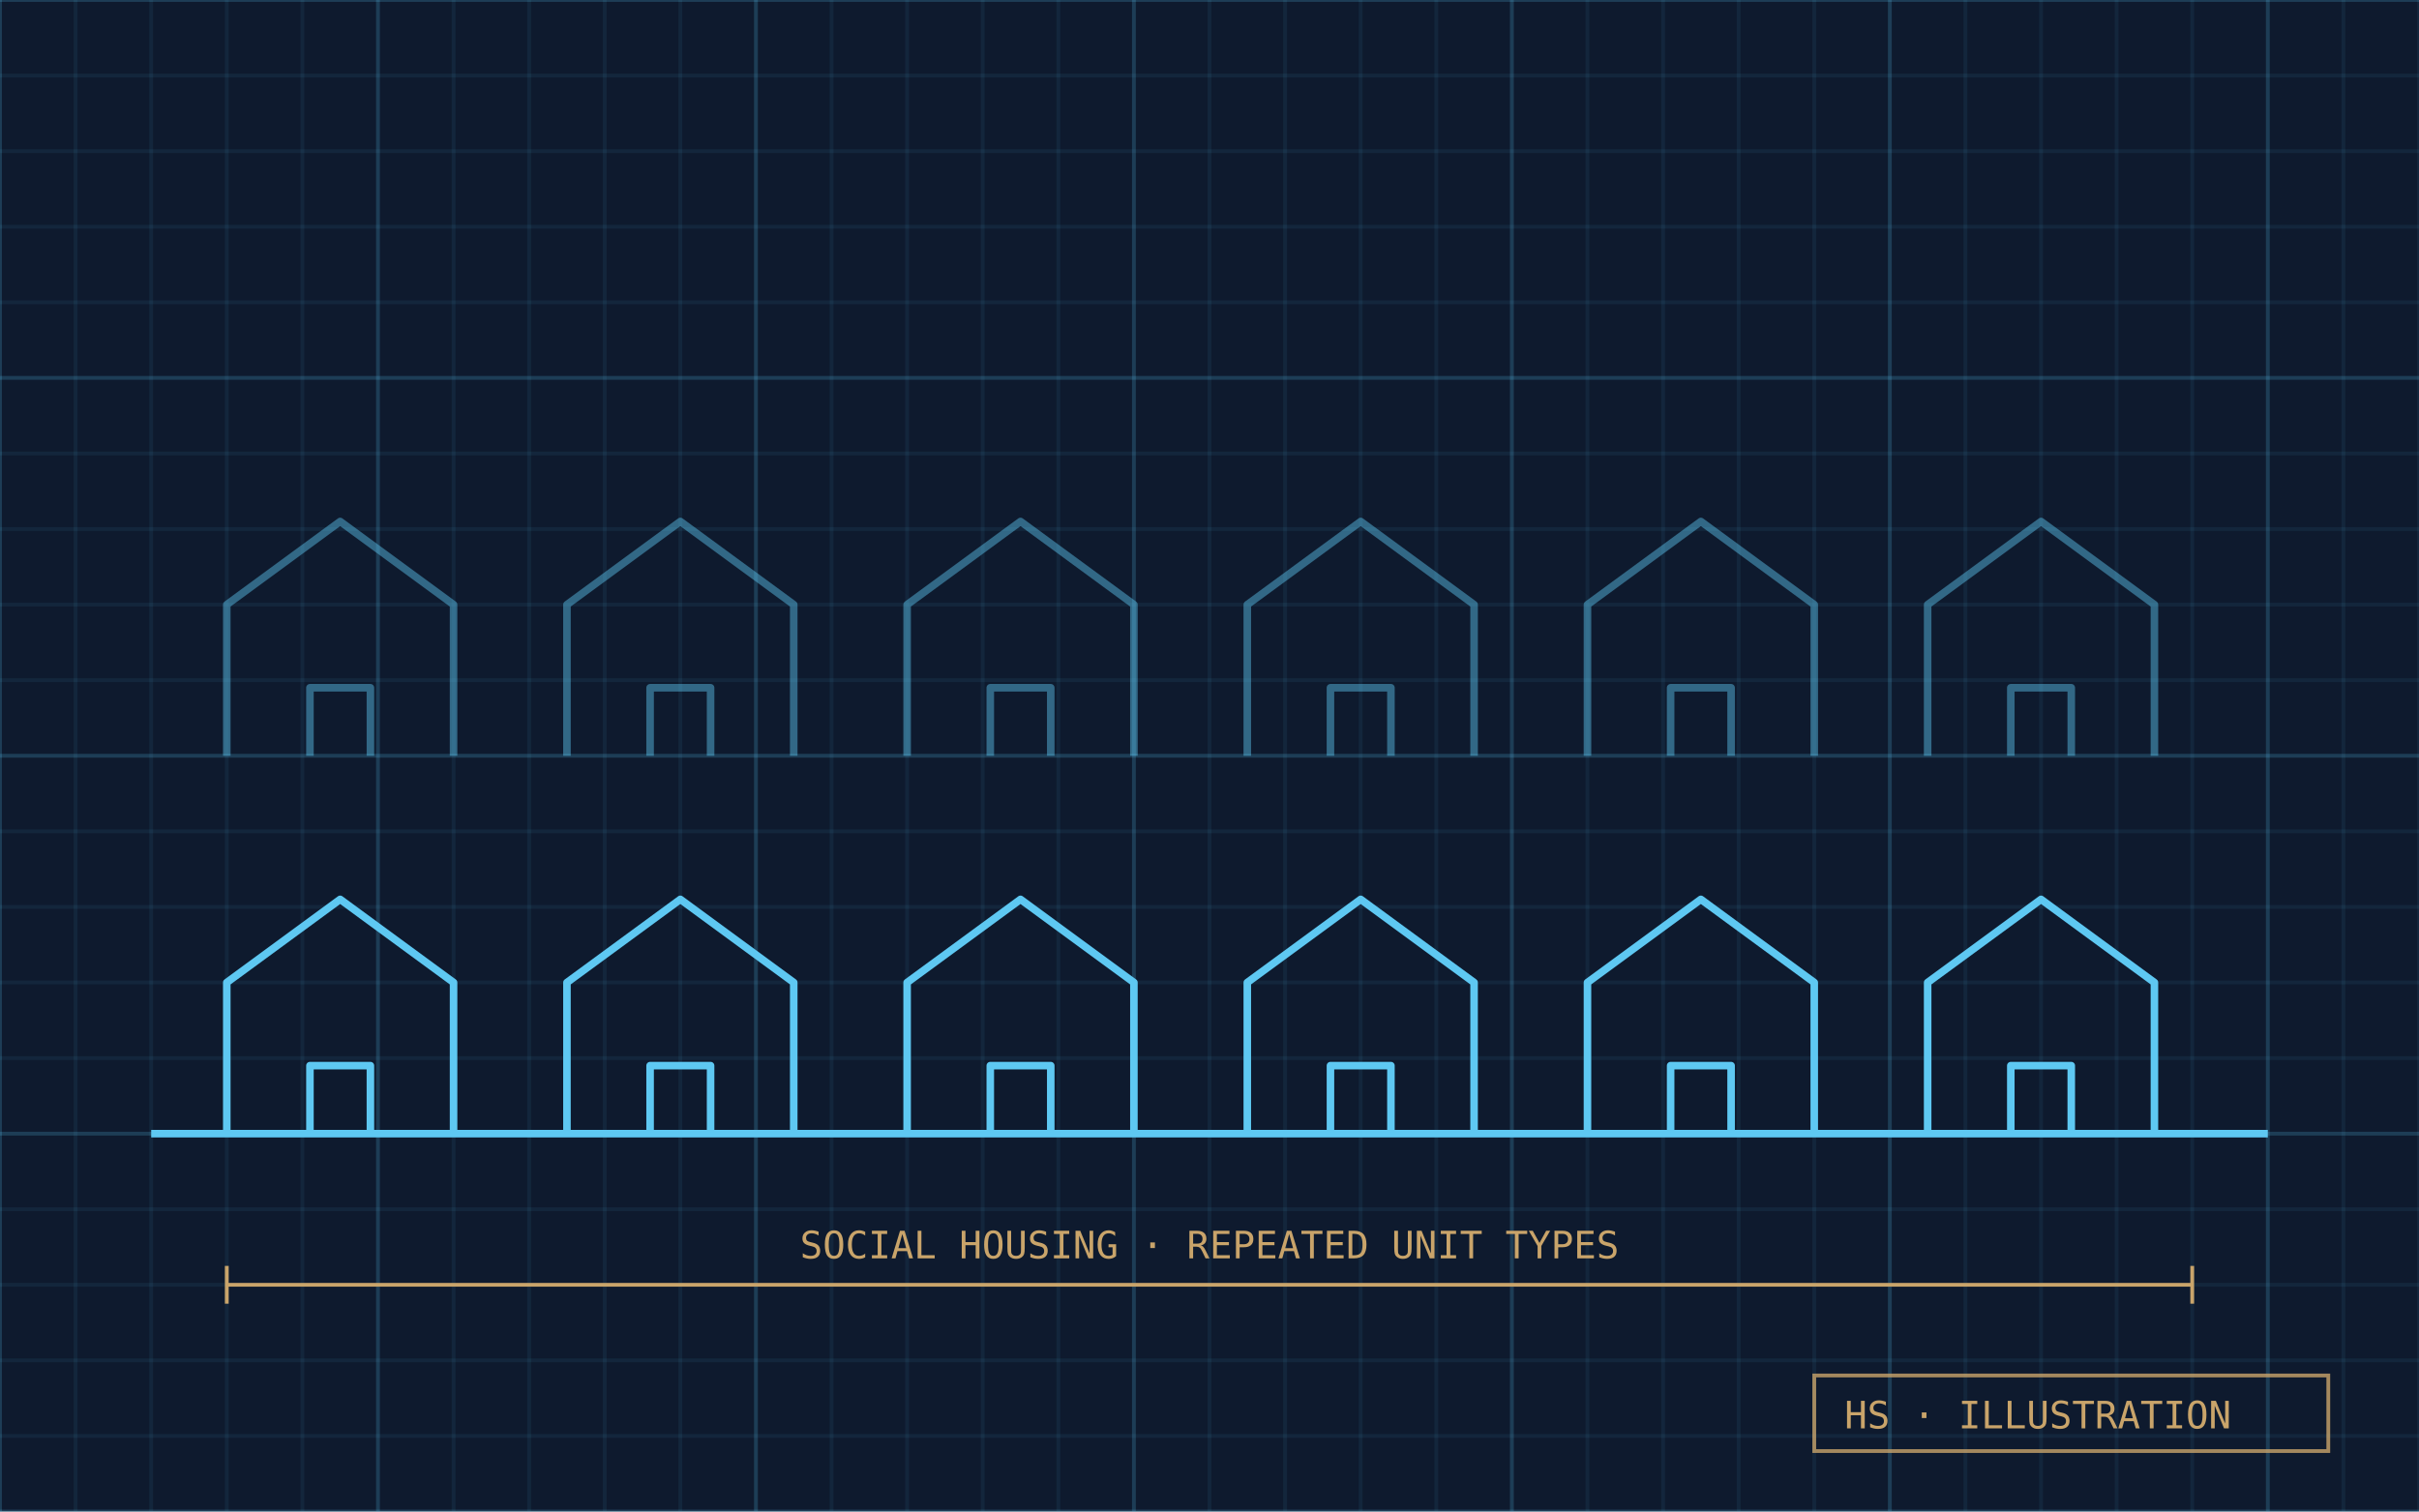
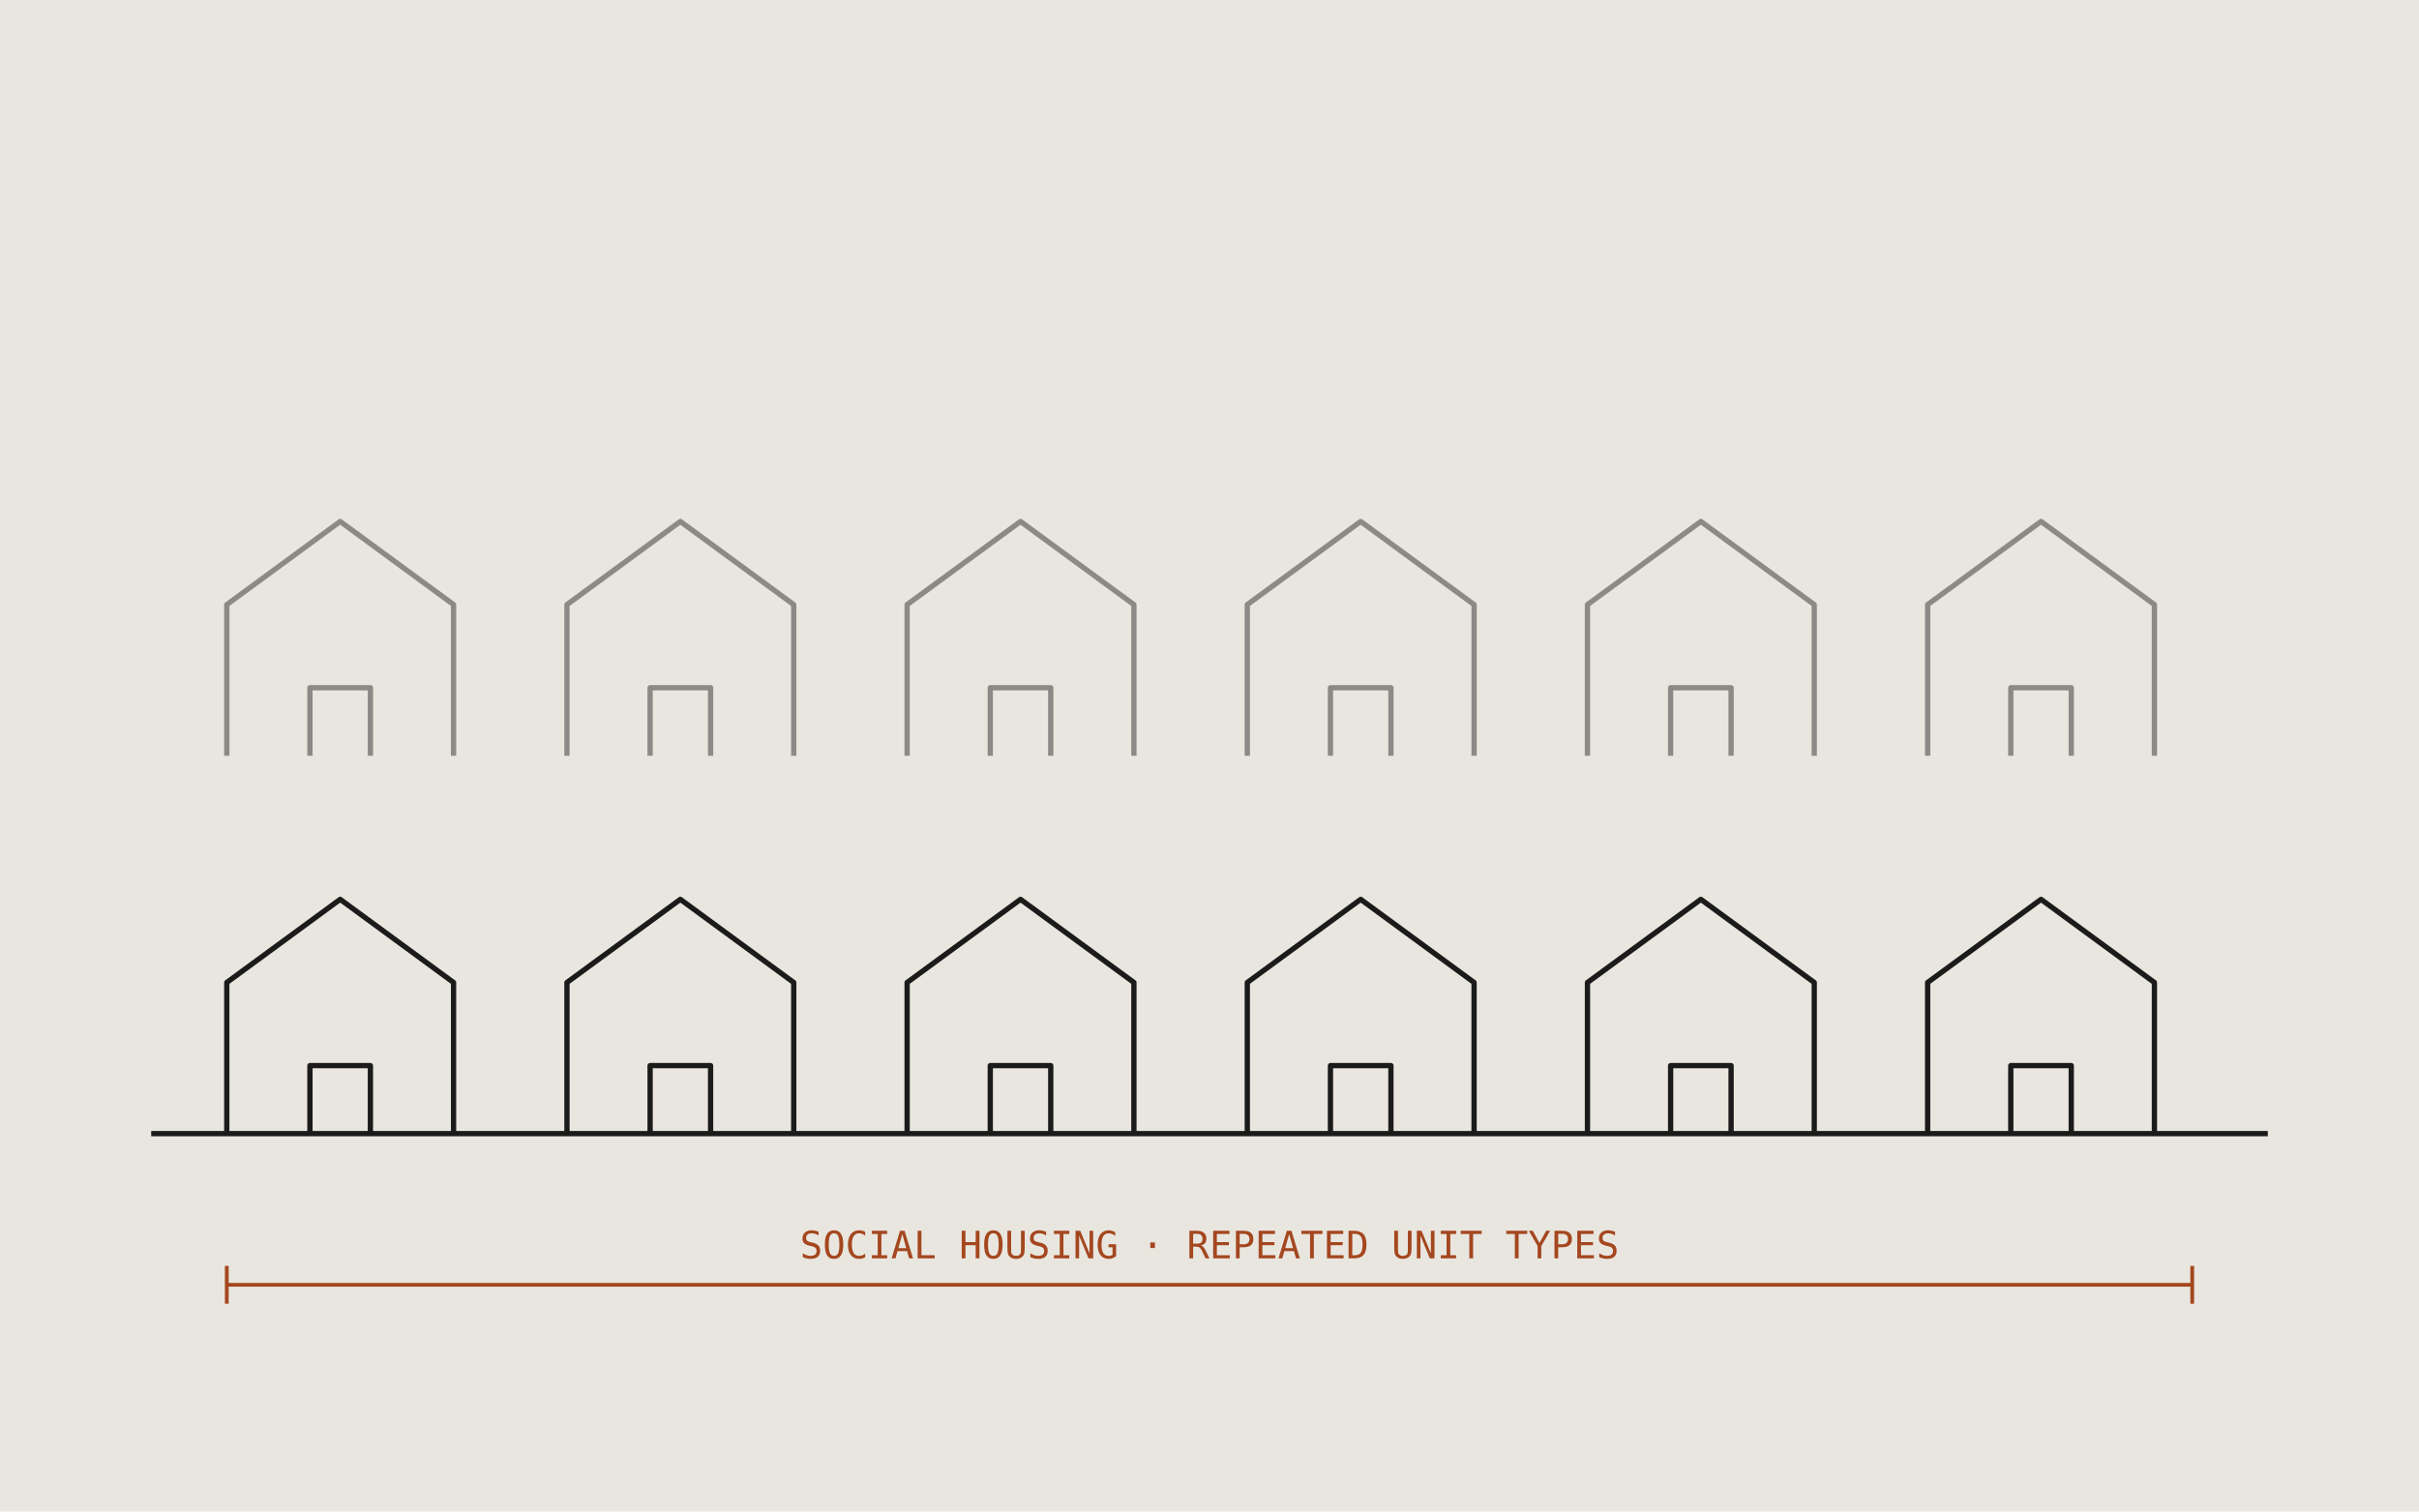
<svg xmlns="http://www.w3.org/2000/svg" viewBox="0 0 640 400" role="img" aria-label="Social housing programme (illustration)">
-   <rect width="640" height="400" fill="#0E1A2E" />
-   <g stroke="#5EC8F2" stroke-opacity=".07">
-     <path d="M0 0V400" />
-     <path d="M20 0V400" />
-     <path d="M40 0V400" />
-     <path d="M60 0V400" />
-     <path d="M80 0V400" />
-     <path d="M100 0V400" />
-     <path d="M120 0V400" />
-     <path d="M140 0V400" />
-     <path d="M160 0V400" />
-     <path d="M180 0V400" />
-     <path d="M200 0V400" />
-     <path d="M220 0V400" />
-     <path d="M240 0V400" />
-     <path d="M260 0V400" />
-     <path d="M280 0V400" />
-     <path d="M300 0V400" />
-     <path d="M320 0V400" />
-     <path d="M340 0V400" />
-     <path d="M360 0V400" />
-     <path d="M380 0V400" />
-     <path d="M400 0V400" />
-     <path d="M420 0V400" />
-     <path d="M440 0V400" />
-     <path d="M460 0V400" />
-     <path d="M480 0V400" />
-     <path d="M500 0V400" />
-     <path d="M520 0V400" />
-     <path d="M540 0V400" />
-     <path d="M560 0V400" />
-     <path d="M580 0V400" />
-     <path d="M600 0V400" />
-     <path d="M620 0V400" />
-     <path d="M640 0V400" />
-     <path d="M0 0H640" />
-     <path d="M0 20H640" />
-     <path d="M0 40H640" />
-     <path d="M0 60H640" />
-     <path d="M0 80H640" />
-     <path d="M0 100H640" />
-     <path d="M0 120H640" />
-     <path d="M0 140H640" />
-     <path d="M0 160H640" />
-     <path d="M0 180H640" />
-     <path d="M0 200H640" />
-     <path d="M0 220H640" />
-     <path d="M0 240H640" />
-     <path d="M0 260H640" />
-     <path d="M0 280H640" />
-     <path d="M0 300H640" />
-     <path d="M0 320H640" />
-     <path d="M0 340H640" />
-     <path d="M0 360H640" />
-     <path d="M0 380H640" />
-     <path d="M0 400H640" />
-   </g>
-   <g stroke="#5EC8F2" stroke-opacity=".14">
-     <path d="M0 0V400" />
-     <path d="M100 0V400" />
-     <path d="M200 0V400" />
-     <path d="M300 0V400" />
-     <path d="M400 0V400" />
-     <path d="M500 0V400" />
-     <path d="M600 0V400" />
-     <path d="M0 0H640" />
-     <path d="M0 100H640" />
-     <path d="M0 200H640" />
-     <path d="M0 300H640" />
-     <path d="M0 400H640" />
-   </g>
-   <g fill="none" stroke="#5EC8F2" stroke-width="2" stroke-linejoin="round">
+   <rect width="640" height="400" fill="#E9E6DF" />
+   <g fill="none" stroke="#1B1B1B" stroke-width="1.4" stroke-linejoin="round">
    <path d="M40 300H600" />
    <path d="M60 300v-40l30.0 -22 30.0 22v40" />
    <path d="M82.0 300v-18h16v18" />
    <path d="M150 300v-40l30.0 -22 30.0 22v40" />
    <path d="M172.0 300v-18h16v18" />
    <path d="M240 300v-40l30.0 -22 30.0 22v40" />
    <path d="M262.0 300v-18h16v18" />
    <path d="M330 300v-40l30.0 -22 30.0 22v40" />
    <path d="M352.0 300v-18h16v18" />
    <path d="M420 300v-40l30.0 -22 30.0 22v40" />
    <path d="M442.0 300v-18h16v18" />
    <path d="M510 300v-40l30.0 -22 30.0 22v40" />
    <path d="M532.0 300v-18h16v18" />
    <path stroke-opacity=".45" d="M60 200v-40l30.0 -22 30.0 22v40" />
    <path stroke-opacity=".45" d="M82.0 200v-18h16v18" />
    <path stroke-opacity=".45" d="M150 200v-40l30.0 -22 30.0 22v40" />
    <path stroke-opacity=".45" d="M172.0 200v-18h16v18" />
    <path stroke-opacity=".45" d="M240 200v-40l30.0 -22 30.0 22v40" />
    <path stroke-opacity=".45" d="M262.0 200v-18h16v18" />
    <path stroke-opacity=".45" d="M330 200v-40l30.0 -22 30.0 22v40" />
    <path stroke-opacity=".45" d="M352.0 200v-18h16v18" />
    <path stroke-opacity=".45" d="M420 200v-40l30.0 -22 30.0 22v40" />
    <path stroke-opacity=".45" d="M442.0 200v-18h16v18" />
    <path stroke-opacity=".45" d="M510 200v-40l30.0 -22 30.0 22v40" />
    <path stroke-opacity=".45" d="M532.0 200v-18h16v18" />
-     <path stroke="#C9A46A" stroke-width="1" d="M60 340H580M60 335v10M580 335v10" />
-     <text x="320.0" y="333" font-family="ui-monospace,Consolas,monospace" font-size="10" fill="#C9A46A" fill-opacity="1" stroke="none" text-anchor="middle">SOCIAL HOUSING · REPEATED UNIT TYPES</text>
+     <path stroke="#A4471F" stroke-width="1" d="M60 340H580M60 335v10M580 335v10" />
+     <text x="320.0" y="333" font-family="ui-monospace,Consolas,monospace" font-size="10" fill="#A4471F" fill-opacity="1" stroke="none" text-anchor="middle">SOCIAL HOUSING · REPEATED UNIT TYPES</text>
  </g>
-   <path d="M480 364h136v20h-136z" fill="none" stroke="#C9A46A" stroke-opacity=".8" />
-   <text x="488" y="378" font-family="ui-monospace,Consolas,monospace" font-size="10" fill="#C9A46A">HS · ILLUSTRATION</text>
</svg>
